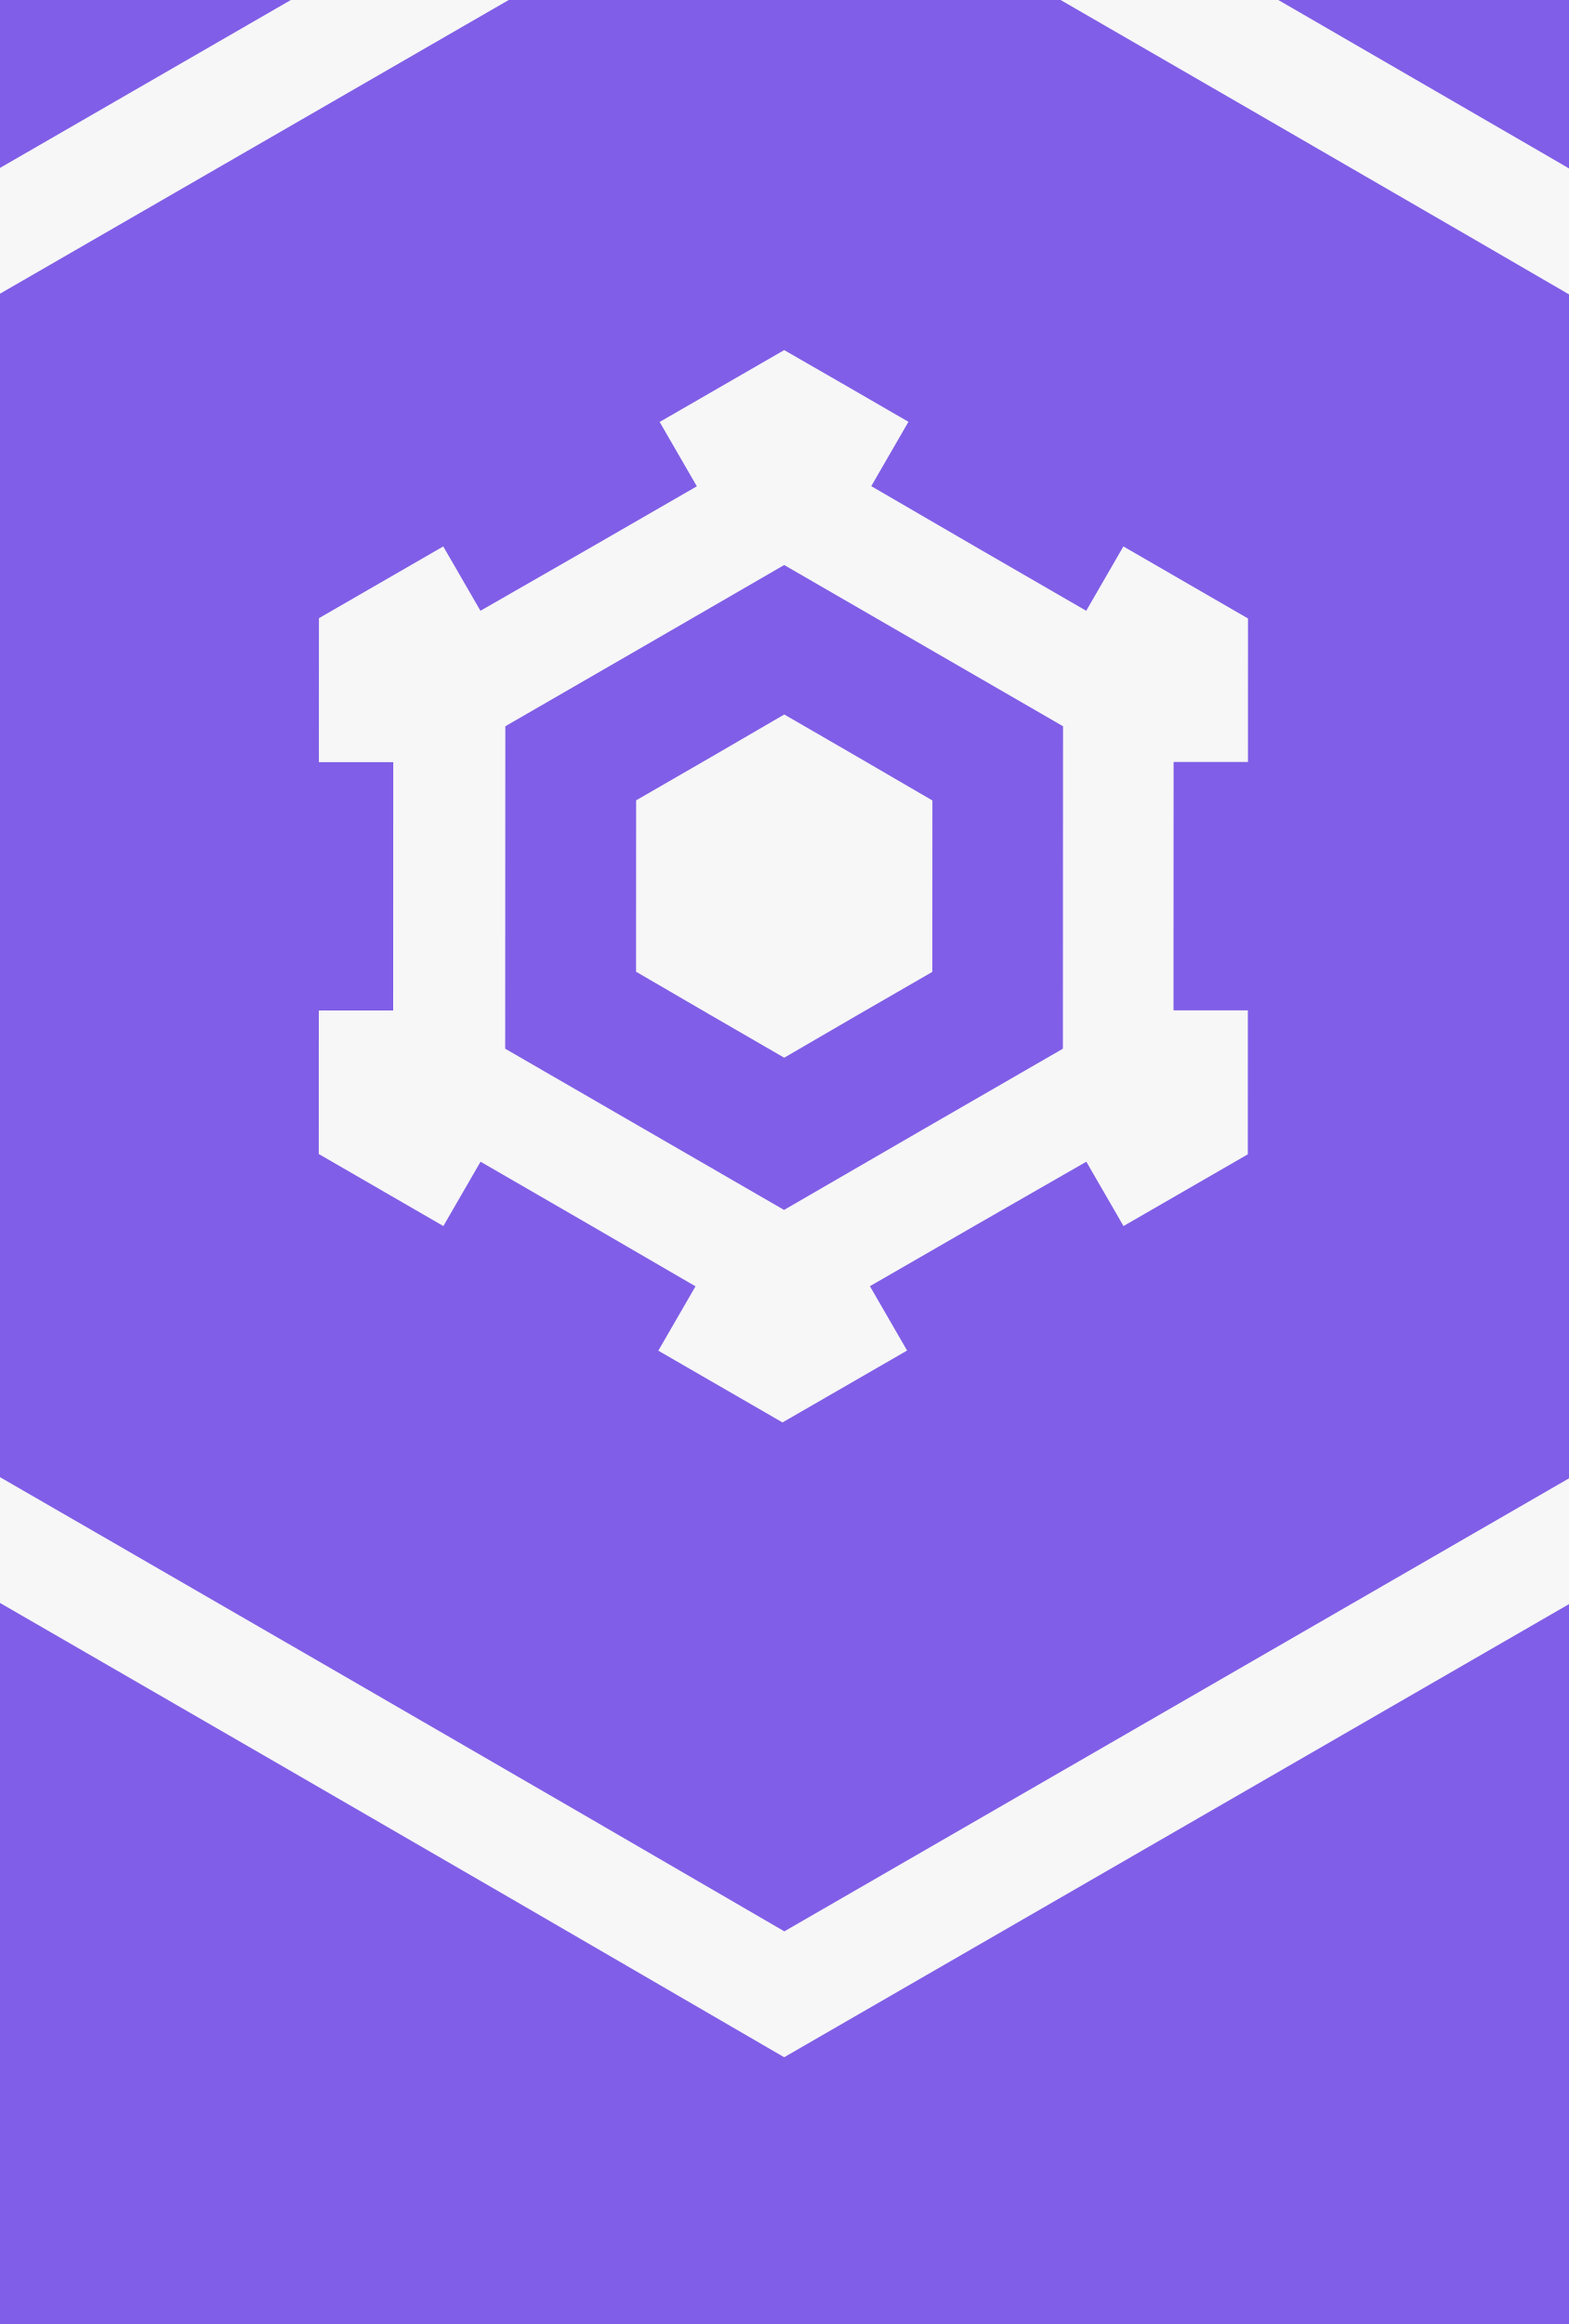
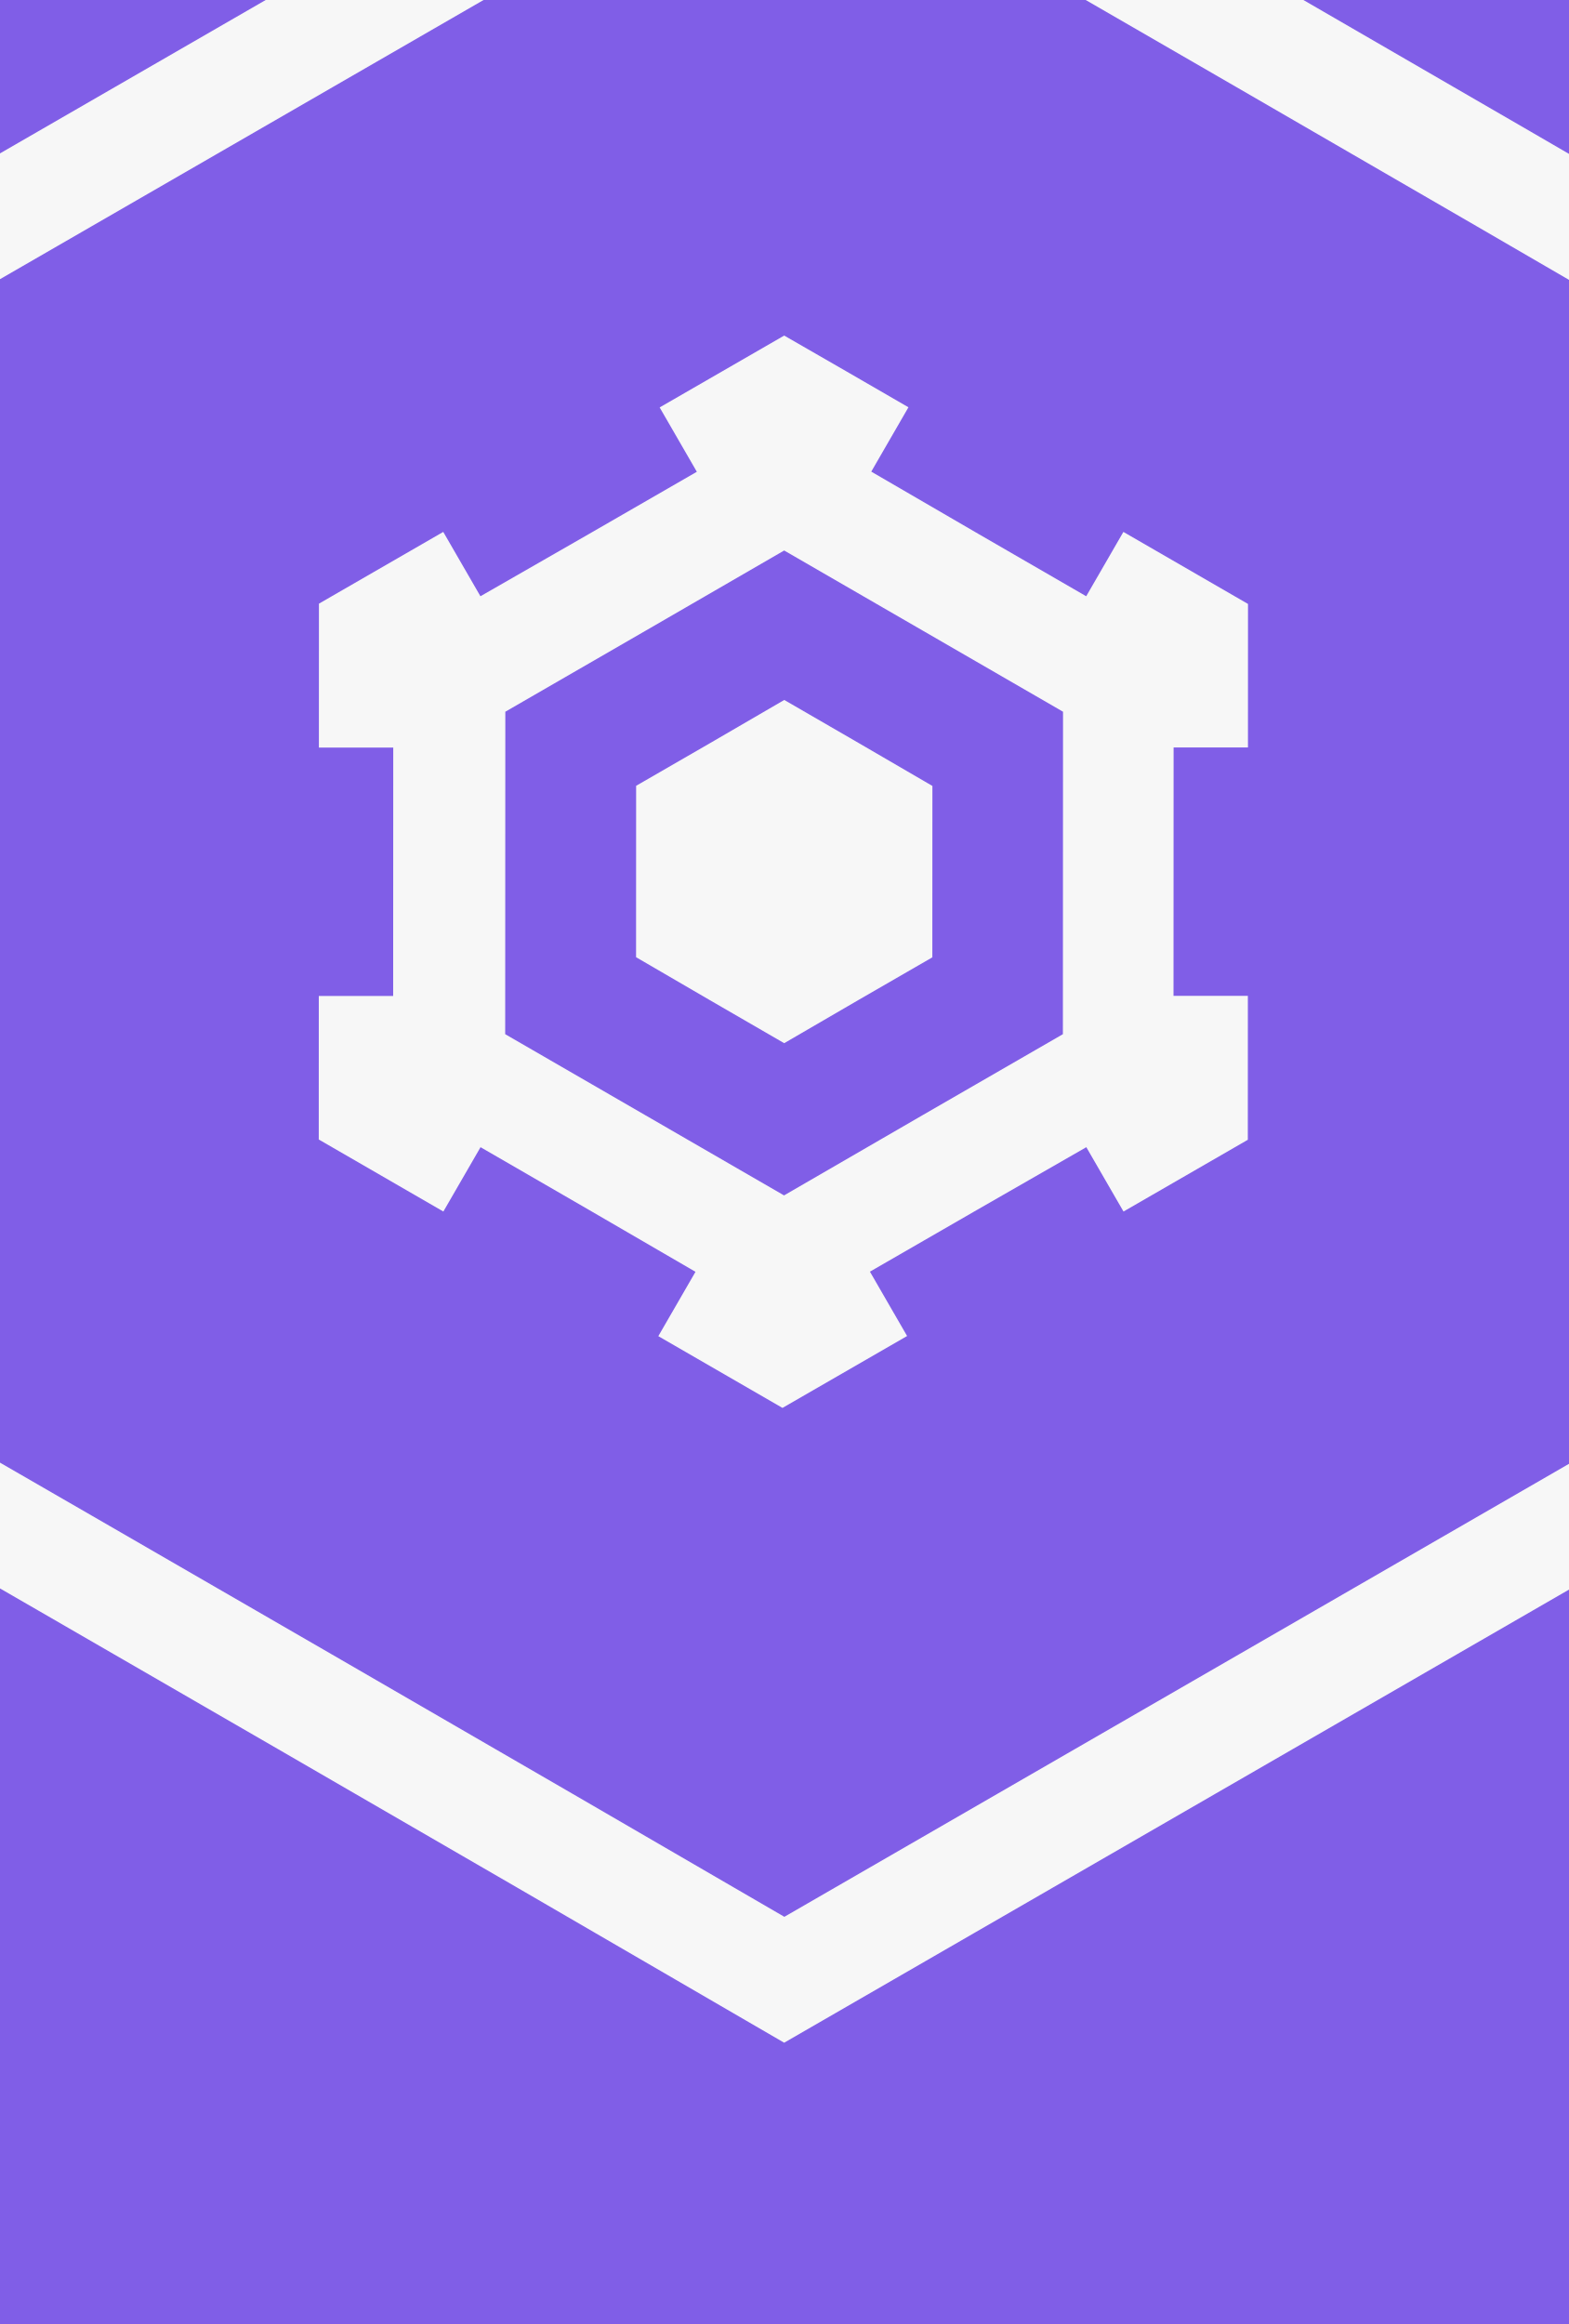
- <svg xmlns="http://www.w3.org/2000/svg" viewBox="0 350 1080 1600" height="100%" width="100%" version="1.1">
+ <svg xmlns="http://www.w3.org/2000/svg" viewBox="0 360 1080 1600" height="100%" width="100%" version="1.1">
  <defs />
  <g transform="translate(0,867.6378)">
    <path fill="#805ee7" d="m1230-1140v2460h-1380v-2460h1380z" />
  </g>
  <g transform="translate(0,840)">
    <path d="M1200,502c-220,127-440,254-660,381-220-128-440-255-660-382,0.103-254,0.206-508,0.308-763,220-127,440-254,660-381,220,127,440,254,660,382-0.103,254-0.206,508-0.308,762z" stroke="#f7f7f7" stroke-linecap="butt" stroke-miterlimit="4" stroke-width="75" fill="none" />
  </g>
  <path d="m540,591c-28.6,16.5-57.2,33-85.8,49.5,8.52,14.8,17,29.5,25.6,44.3-49.5,28.6-99,57.1-149,85.7-8.53-14.8-17.1-29.5-25.6-44.3-28.5,16.5-57.1,32.9-85.6,49.4-0.01,33-0.021,66.1-0.031,99.1h51.2c-0.021,57.2-0.042,114-0.062,171h-51.2c-0.01,32.9-0.021,65.9-0.031,98.8,28.6,16.5,57.2,33.1,85.8,49.6,8.53-14.8,17.1-29.5,25.6-44.3,49.5,28.6,99,57.2,148,85.8-8.52,14.8-17,29.5-25.6,44.3,28.5,16.5,57,33,85.5,49.4,28.6-16.5,57.2-33,85.8-49.5-8.52-14.8-17-29.5-25.6-44.3,49.5-28.6,99-57.1,149-85.7,8.53,14.8,17.1,29.5,25.6,44.3,28.5-16.5,57.1-32.9,85.6-49.4,0.01-33,0.021-66.1,0.031-99.1h-51.2c0.021-57.2,0.042-114,0.062-171h51.2c0.01-32.9,0.021-65.9,0.031-98.8-28.6-16.5-57.2-33-85.8-49.6-8.53,14.8-17.1,29.5-25.6,44.3-49.5-28.6-99-57.2-148-85.8,8.53-14.8,17.1-29.5,25.6-44.3-28.5-16.5-57-33-85.6-49.4zm-0.062,148c64,37,128,74,192,111-0.031,74-0.062,148-0.094,222-64.1,36.9-128,73.9-192,111-64-37-128-74-192-111,0.031-74,0.062-148,0.094-222,64.1-37,128-73.9,192-111z" fill="#f7f7f7" />
  <path fill="#f7f7f7" d="m438,901c34.2-19.7,68.3-39.4,102-59.1,34.1,19.7,68.3,39.5,102,59.2-0.016,39.4-0.032,78.9-0.048,118-34.2,19.7-68.3,39.4-102,59.1-34.1-19.7-68.3-39.5-102-59.2,0.016-39.4,0.032-78.9,0.048-118z" />
</svg>
